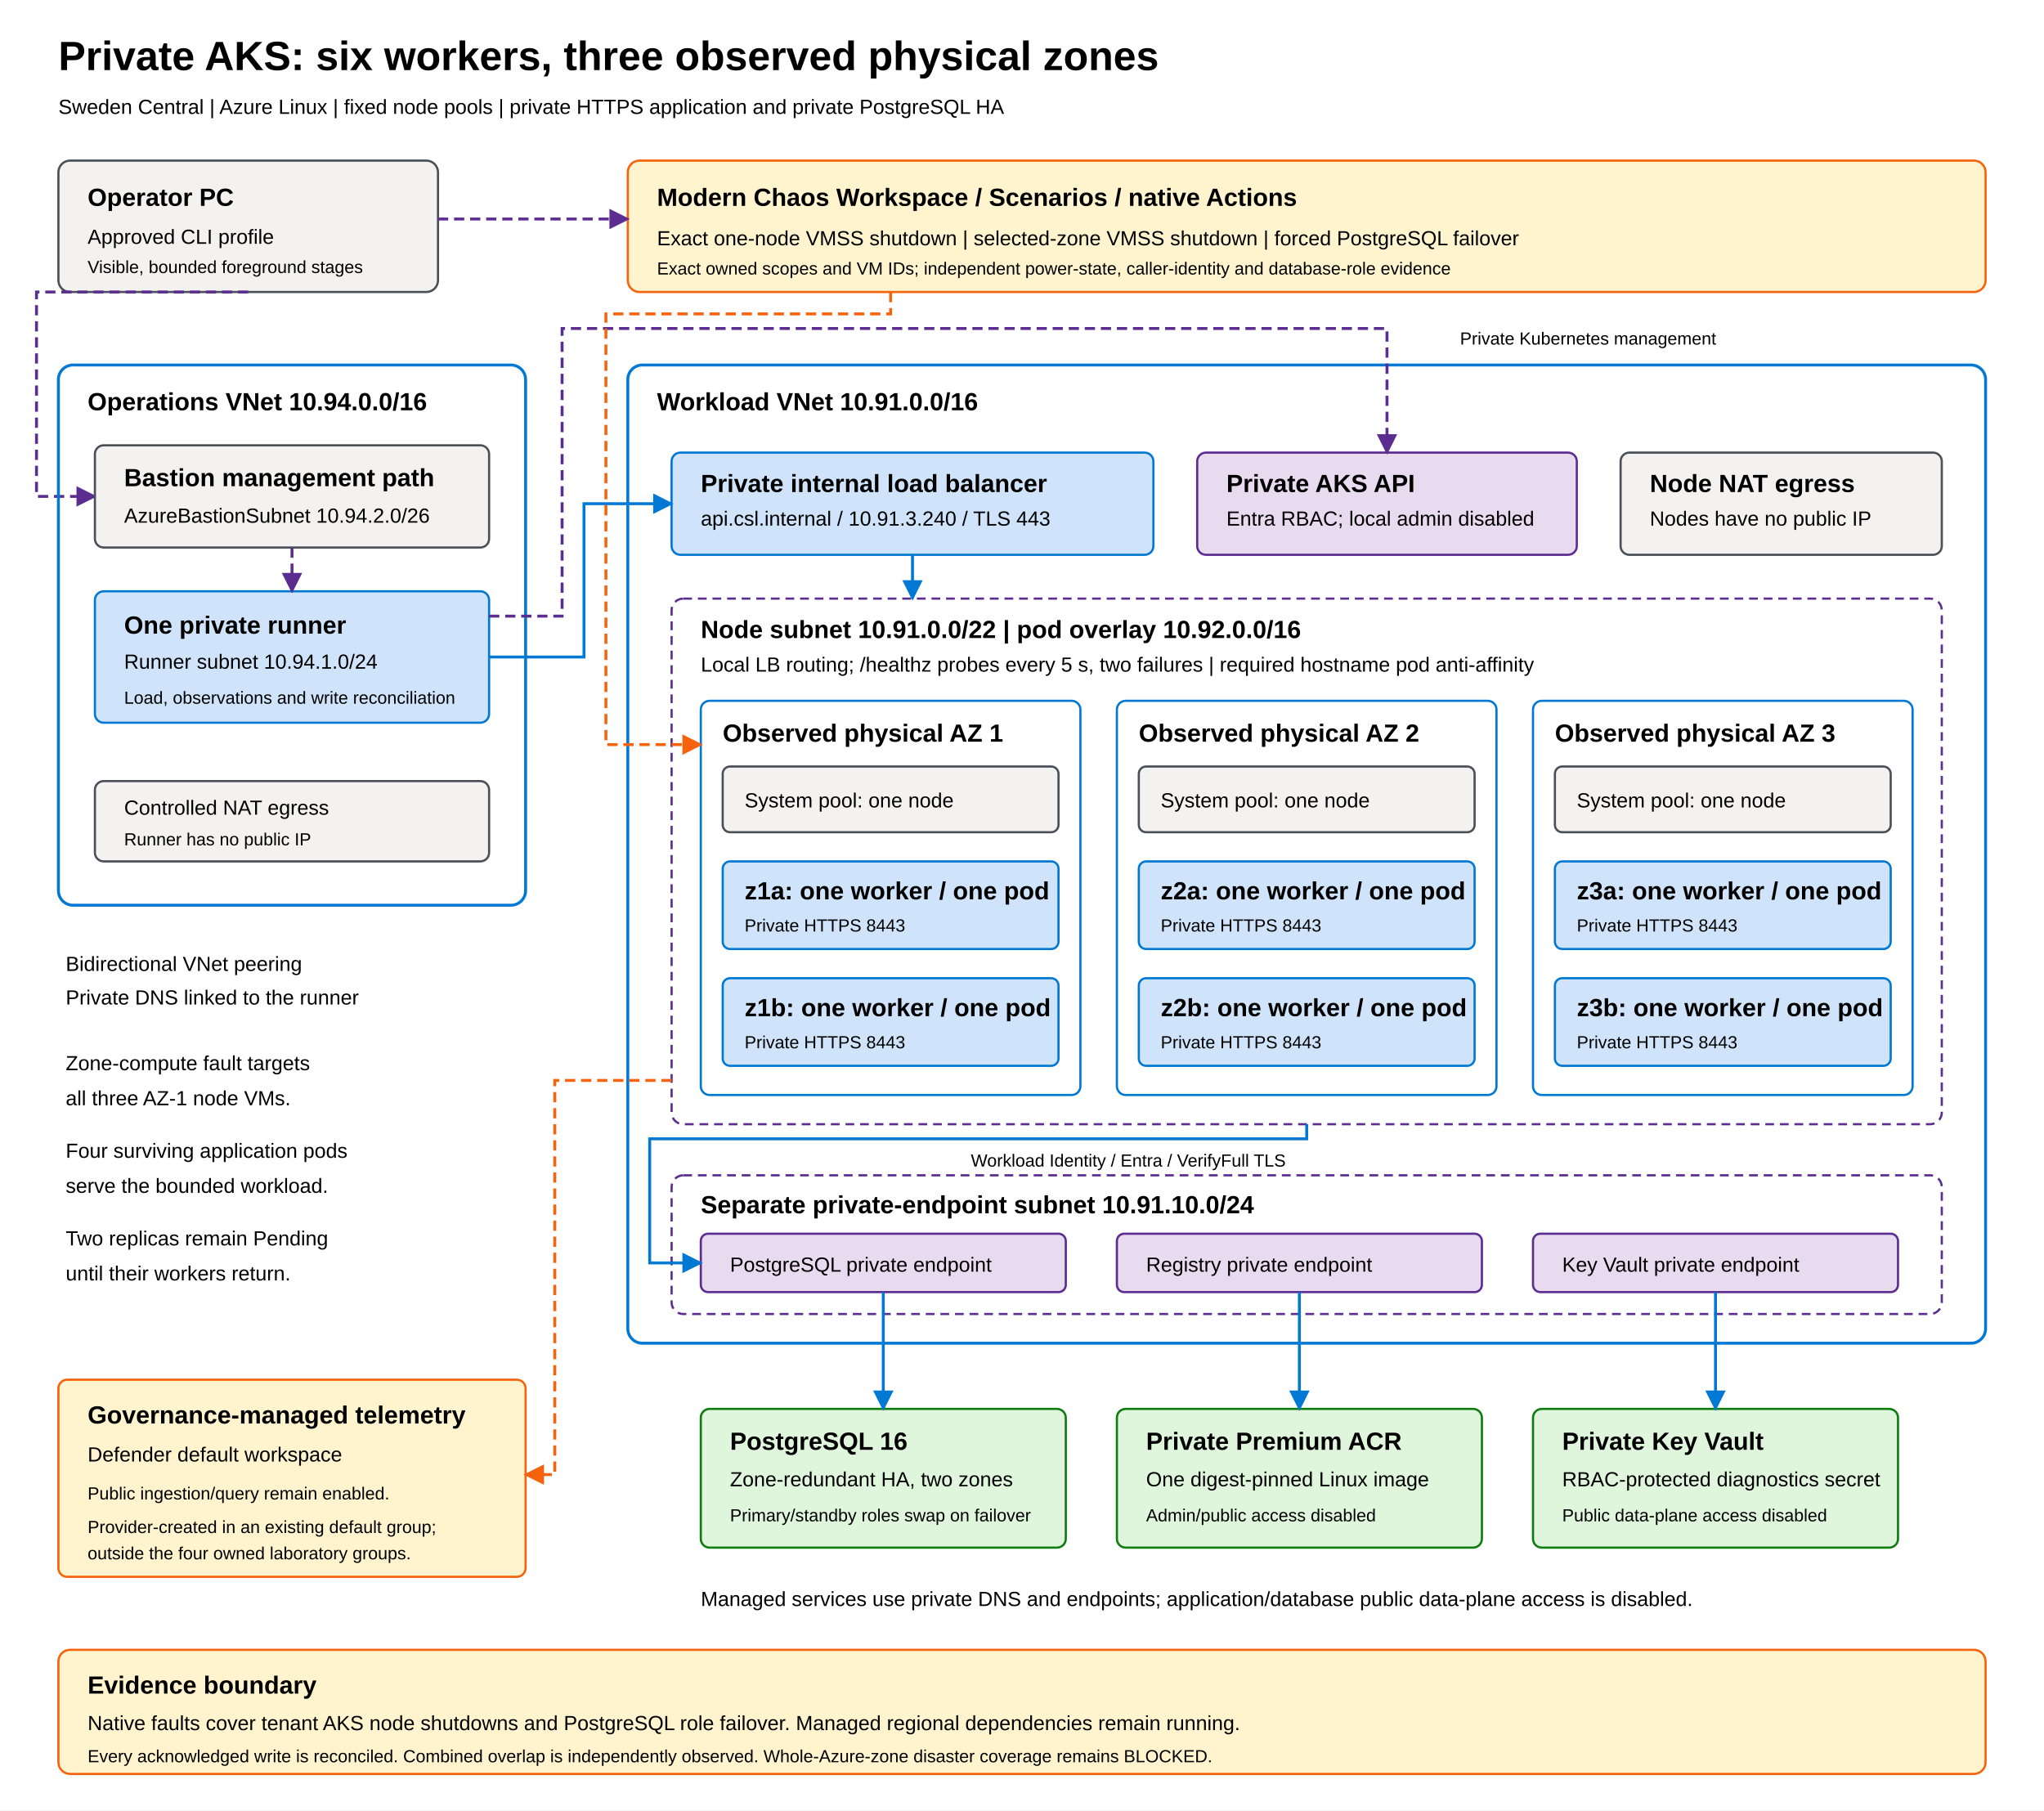
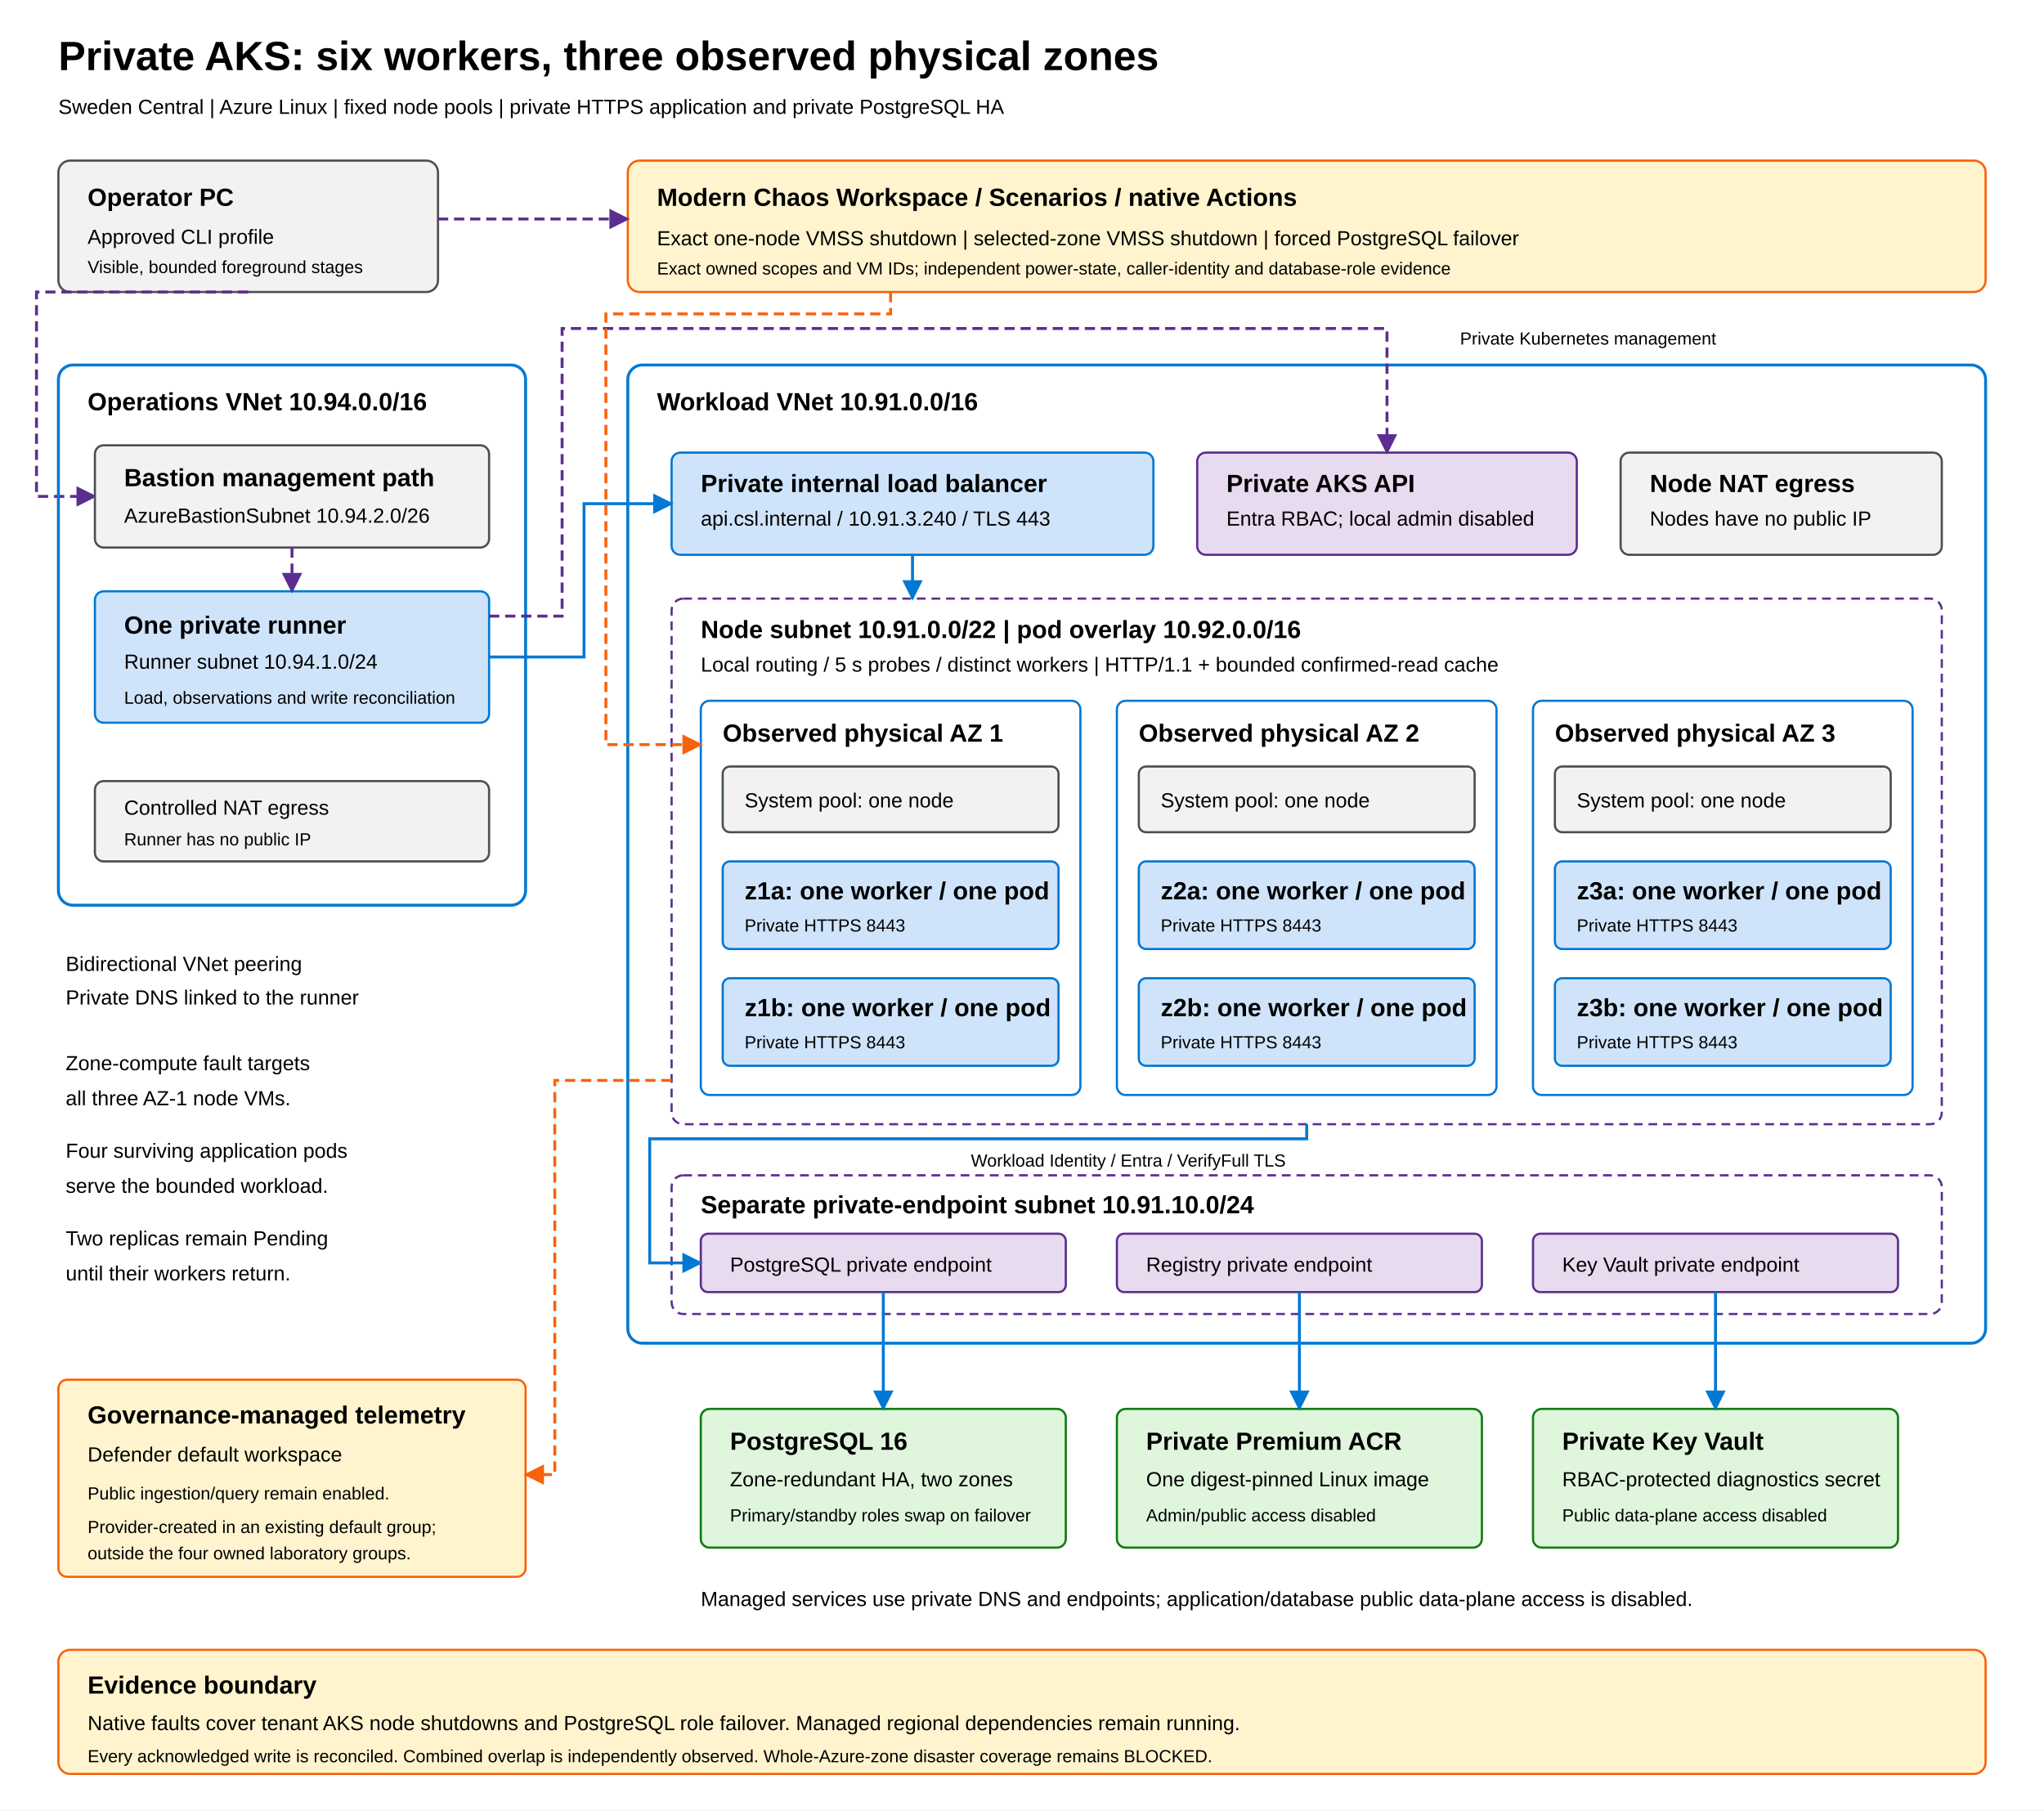
<svg xmlns="http://www.w3.org/2000/svg" width="1400" height="1240" viewBox="0 0 1400 1240" role="img" aria-labelledby="title description">
  <defs>
    <style>
      text { font-family: "Segoe UI", Arial, sans-serif; fill: #000000; }
      .heading { font-size: 28px; font-weight: 600; }
      .label { font-size: 17px; font-weight: 600; }
      .body { font-size: 14px; }
      .small { font-size: 12px; }
      .network { fill: none; stroke: #0078d4; stroke-width: 2; }
      .subnet { fill: none; stroke: #5c2d91; stroke-width: 1.5; stroke-dasharray: 6 4; }
      .zone { fill: none; stroke: #0078d4; stroke-width: 1.5; }
      .compute { fill: #cfe4fa; stroke: #0078d4; stroke-width: 1.5; }
      .neutral { fill: #f3f2f1; stroke: #495057; stroke-width: 1.5; }
      .identity { fill: #dff6dd; stroke: #107c10; stroke-width: 1.5; }
      .endpoint { fill: #e8daef; stroke: #5c2d91; stroke-width: 1.5; }
      .control { fill: #fff4ce; stroke: #f7630c; stroke-width: 1.5; }
      .dataflow { fill: none; stroke: #0078d4; stroke-width: 2; marker-end: url(#data-arrow); }
      .management { fill: none; stroke: #5c2d91; stroke-width: 2; stroke-dasharray: 7 4; marker-end: url(#management-arrow); }
      .fault { fill: none; stroke: #f7630c; stroke-width: 2; stroke-dasharray: 7 4; marker-end: url(#fault-arrow); }
    </style>
    <marker id="data-arrow" viewBox="0 0 10 10" refX="9" refY="5" markerWidth="7" markerHeight="7" orient="auto">
      <path d="M0 0 L10 5 L0 10 Z" fill="#0078d4" />
    </marker>
    <marker id="management-arrow" viewBox="0 0 10 10" refX="9" refY="5" markerWidth="7" markerHeight="7" orient="auto">
      <path d="M0 0 L10 5 L0 10 Z" fill="#5c2d91" />
    </marker>
    <marker id="fault-arrow" viewBox="0 0 10 10" refX="9" refY="5" markerWidth="7" markerHeight="7" orient="auto">
      <path d="M0 0 L10 5 L0 10 Z" fill="#f7630c" />
    </marker>
  </defs>
  <rect width="1400" height="1240" fill="#ffffff" />
  <g id="management-context">
    <text x="40" y="48" class="heading">Private AKS: six workers, three observed physical zones</text>
    <text x="40" y="78" class="body">Sweden Central | Azure Linux | fixed node pools | private HTTPS application and private PostgreSQL HA</text>
    <rect x="40" y="110" width="260" height="90" rx="8" class="neutral" />
    <text x="60" y="141" class="label">Operator PC</text>
    <text x="60" y="167" class="body">Approved CLI profile</text>
    <text x="60" y="187" class="small">Visible, bounded foreground stages</text>
    <rect x="430" y="110" width="930" height="90" rx="8" class="control" />
    <text x="450" y="141" class="label">Modern Chaos Workspace / Scenarios / native Actions</text>
    <text x="450" y="168" class="body">Exact one-node VMSS shutdown | selected-zone VMSS shutdown | forced PostgreSQL failover</text>
    <text x="450" y="188" class="small">Exact owned scopes and VM IDs; independent power-state, caller-identity and database-role evidence</text>
    <path d="M300 150 H430" class="management" />
    <path d="M170 200 H25 V340 H65" class="management" />
  </g>
  <g id="private-networks">
    <rect x="40" y="250" width="320" height="370" rx="10" class="network" />
    <text x="60" y="281" class="label">Operations VNet 10.94.0.0/16</text>
    <rect x="65" y="305" width="270" height="70" rx="6" class="neutral" />
    <text x="85" y="333" class="label">Bastion management path</text>
    <text x="85" y="358" class="body">AzureBastionSubnet 10.94.2.0/26</text>
    <rect x="65" y="405" width="270" height="90" rx="6" class="compute" />
    <text x="85" y="434" class="label">One private runner</text>
    <text x="85" y="458" class="body">Runner subnet 10.94.1.0/24</text>
    <text x="85" y="482" class="small">Load, observations and write reconciliation</text>
    <path d="M200 375 V405" class="management" />
    <rect x="65" y="535" width="270" height="55" rx="6" class="neutral" />
    <text x="85" y="558" class="body">Controlled NAT egress</text>
    <text x="85" y="579" class="small">Runner has no public IP</text>
    <rect x="430" y="250" width="930" height="670" rx="10" class="network" />
    <text x="450" y="281" class="label">Workload VNet 10.91.0.0/16</text>
    <rect x="460" y="310" width="330" height="70" rx="6" class="compute" />
    <text x="480" y="337" class="label">Private internal load balancer</text>
    <text x="480" y="360" class="body">api.csl.internal / 10.91.3.240 / TLS 443</text>
    <rect x="820" y="310" width="260" height="70" rx="6" class="endpoint" />
    <text x="840" y="337" class="label">Private AKS API</text>
    <text x="840" y="360" class="body">Entra RBAC; local admin disabled</text>
    <rect x="1110" y="310" width="220" height="70" rx="6" class="neutral" />
    <text x="1130" y="337" class="label">Node NAT egress</text>
    <text x="1130" y="360" class="body">Nodes have no public IP</text>
    <path d="M335 450 H400 V345 H460" class="dataflow" />
    <text x="45" y="665" class="body">Bidirectional VNet peering</text>
    <text x="45" y="688" class="body">Private DNS linked to the runner</text>
    <path d="M335 422 H385 V225 H950 V310" class="management" />
    <text x="1000" y="236" class="small">Private Kubernetes management</text>
  </g>
  <g id="zonal-compute">
    <rect x="460" y="410" width="870" height="360" rx="8" class="subnet" />
    <text x="480" y="437" class="label">Node subnet 10.91.0.0/22 | pod overlay 10.92.0.0/16</text>
-     <text x="480" y="460" class="body">Local LB routing; /healthz probes every 5 s, two failures | required hostname pod anti-affinity</text>
+     <text x="480" y="460" class="body">Local routing / 5 s probes / distinct workers | HTTP/1.1 + bounded confirmed-read cache</text>
    <g id="zone-1">
      <rect x="480" y="480" width="260" height="270" rx="6" class="zone" />
      <text x="495" y="508" class="label">Observed physical AZ 1</text>
      <rect x="495" y="525" width="230" height="45" rx="5" class="neutral" />
      <text x="510" y="553" class="body">System pool: one node</text>
      <rect x="495" y="590" width="230" height="60" rx="5" class="compute" />
      <text x="510" y="616" class="label">z1a: one worker / one pod</text>
      <text x="510" y="638" class="small">Private HTTPS 8443</text>
      <rect x="495" y="670" width="230" height="60" rx="5" class="compute" />
      <text x="510" y="696" class="label">z1b: one worker / one pod</text>
      <text x="510" y="718" class="small">Private HTTPS 8443</text>
    </g>
    <g id="zone-2">
      <rect x="765" y="480" width="260" height="270" rx="6" class="zone" />
      <text x="780" y="508" class="label">Observed physical AZ 2</text>
      <rect x="780" y="525" width="230" height="45" rx="5" class="neutral" />
      <text x="795" y="553" class="body">System pool: one node</text>
      <rect x="780" y="590" width="230" height="60" rx="5" class="compute" />
      <text x="795" y="616" class="label">z2a: one worker / one pod</text>
      <text x="795" y="638" class="small">Private HTTPS 8443</text>
      <rect x="780" y="670" width="230" height="60" rx="5" class="compute" />
      <text x="795" y="696" class="label">z2b: one worker / one pod</text>
      <text x="795" y="718" class="small">Private HTTPS 8443</text>
    </g>
    <g id="zone-3">
      <rect x="1050" y="480" width="260" height="270" rx="6" class="zone" />
      <text x="1065" y="508" class="label">Observed physical AZ 3</text>
      <rect x="1065" y="525" width="230" height="45" rx="5" class="neutral" />
      <text x="1080" y="553" class="body">System pool: one node</text>
      <rect x="1065" y="590" width="230" height="60" rx="5" class="compute" />
      <text x="1080" y="616" class="label">z3a: one worker / one pod</text>
      <text x="1080" y="638" class="small">Private HTTPS 8443</text>
      <rect x="1065" y="670" width="230" height="60" rx="5" class="compute" />
      <text x="1080" y="696" class="label">z3b: one worker / one pod</text>
      <text x="1080" y="718" class="small">Private HTTPS 8443</text>
    </g>
    <path d="M625 380 V410" class="dataflow" />
    <path d="M610 200 V215 H415 V510 H480" class="fault" />
    <text x="45" y="733" class="body">Zone-compute fault targets</text>
    <text x="45" y="757" class="body">all three AZ-1 node VMs.</text>
    <text x="45" y="793" class="body">Four surviving application pods</text>
    <text x="45" y="817" class="body">serve the bounded workload.</text>
    <text x="45" y="853" class="body">Two replicas remain Pending</text>
    <text x="45" y="877" class="body">until their workers return.</text>
  </g>
  <g id="managed-dependencies">
    <rect x="460" y="805" width="870" height="95" rx="8" class="subnet" />
    <text x="480" y="831" class="label">Separate private-endpoint subnet 10.91.10.0/24</text>
    <rect x="480" y="845" width="250" height="40" rx="5" class="endpoint" />
    <text x="500" y="871" class="body">PostgreSQL private endpoint</text>
    <rect x="765" y="845" width="250" height="40" rx="5" class="endpoint" />
    <text x="785" y="871" class="body">Registry private endpoint</text>
    <rect x="1050" y="845" width="250" height="40" rx="5" class="endpoint" />
    <text x="1070" y="871" class="body">Key Vault private endpoint</text>
    <path d="M895 770 V780 H445 V865 H480" class="dataflow" />
    <text x="665" y="799" class="small">Workload Identity / Entra / VerifyFull TLS</text>
    <rect x="480" y="965" width="250" height="95" rx="6" class="identity" />
    <text x="500" y="993" class="label">PostgreSQL 16</text>
    <text x="500" y="1018" class="body">Zone-redundant HA, two zones</text>
    <text x="500" y="1042" class="small">Primary/standby roles swap on failover</text>
    <rect x="765" y="965" width="250" height="95" rx="6" class="identity" />
    <text x="785" y="993" class="label">Private Premium ACR</text>
    <text x="785" y="1018" class="body">One digest-pinned Linux image</text>
    <text x="785" y="1042" class="small">Admin/public access disabled</text>
    <rect x="1050" y="965" width="250" height="95" rx="6" class="identity" />
    <text x="1070" y="993" class="label">Private Key Vault</text>
    <text x="1070" y="1018" class="body">RBAC-protected diagnostics secret</text>
    <text x="1070" y="1042" class="small">Public data-plane access disabled</text>
    <path d="M605 885 V965" class="dataflow" />
    <path d="M890 885 V965" class="dataflow" />
    <path d="M1175 885 V965" class="dataflow" />
    <text x="480" y="1100" class="body">Managed services use private DNS and endpoints; application/database public data-plane access is disabled.</text>
    <rect x="40" y="945" width="320" height="135" rx="6" class="control" />
    <text x="60" y="975" class="label">Governance-managed telemetry</text>
    <text x="60" y="1001" class="body">Defender default workspace</text>
    <text x="60" y="1027" class="small">Public ingestion/query remain enabled.</text>
    <text x="60" y="1050" class="small">Provider-created in an existing default group;</text>
    <text x="60" y="1068" class="small">outside the four owned laboratory groups.</text>
    <path d="M460 740 H380 V1010 H360" class="fault" />
  </g>
  <g id="measurement-boundary">
    <rect x="40" y="1130" width="1320" height="85" rx="8" class="control" />
    <text x="60" y="1160" class="label">Evidence boundary</text>
    <text x="60" y="1185" class="body">Native faults cover tenant AKS node shutdowns and PostgreSQL role failover. Managed regional dependencies remain running.</text>
    <text x="60" y="1207" class="small">Every acknowledged write is reconciled. Combined overlap is independently observed. Whole-Azure-zone disaster coverage remains BLOCKED.</text>
  </g>
</svg>
